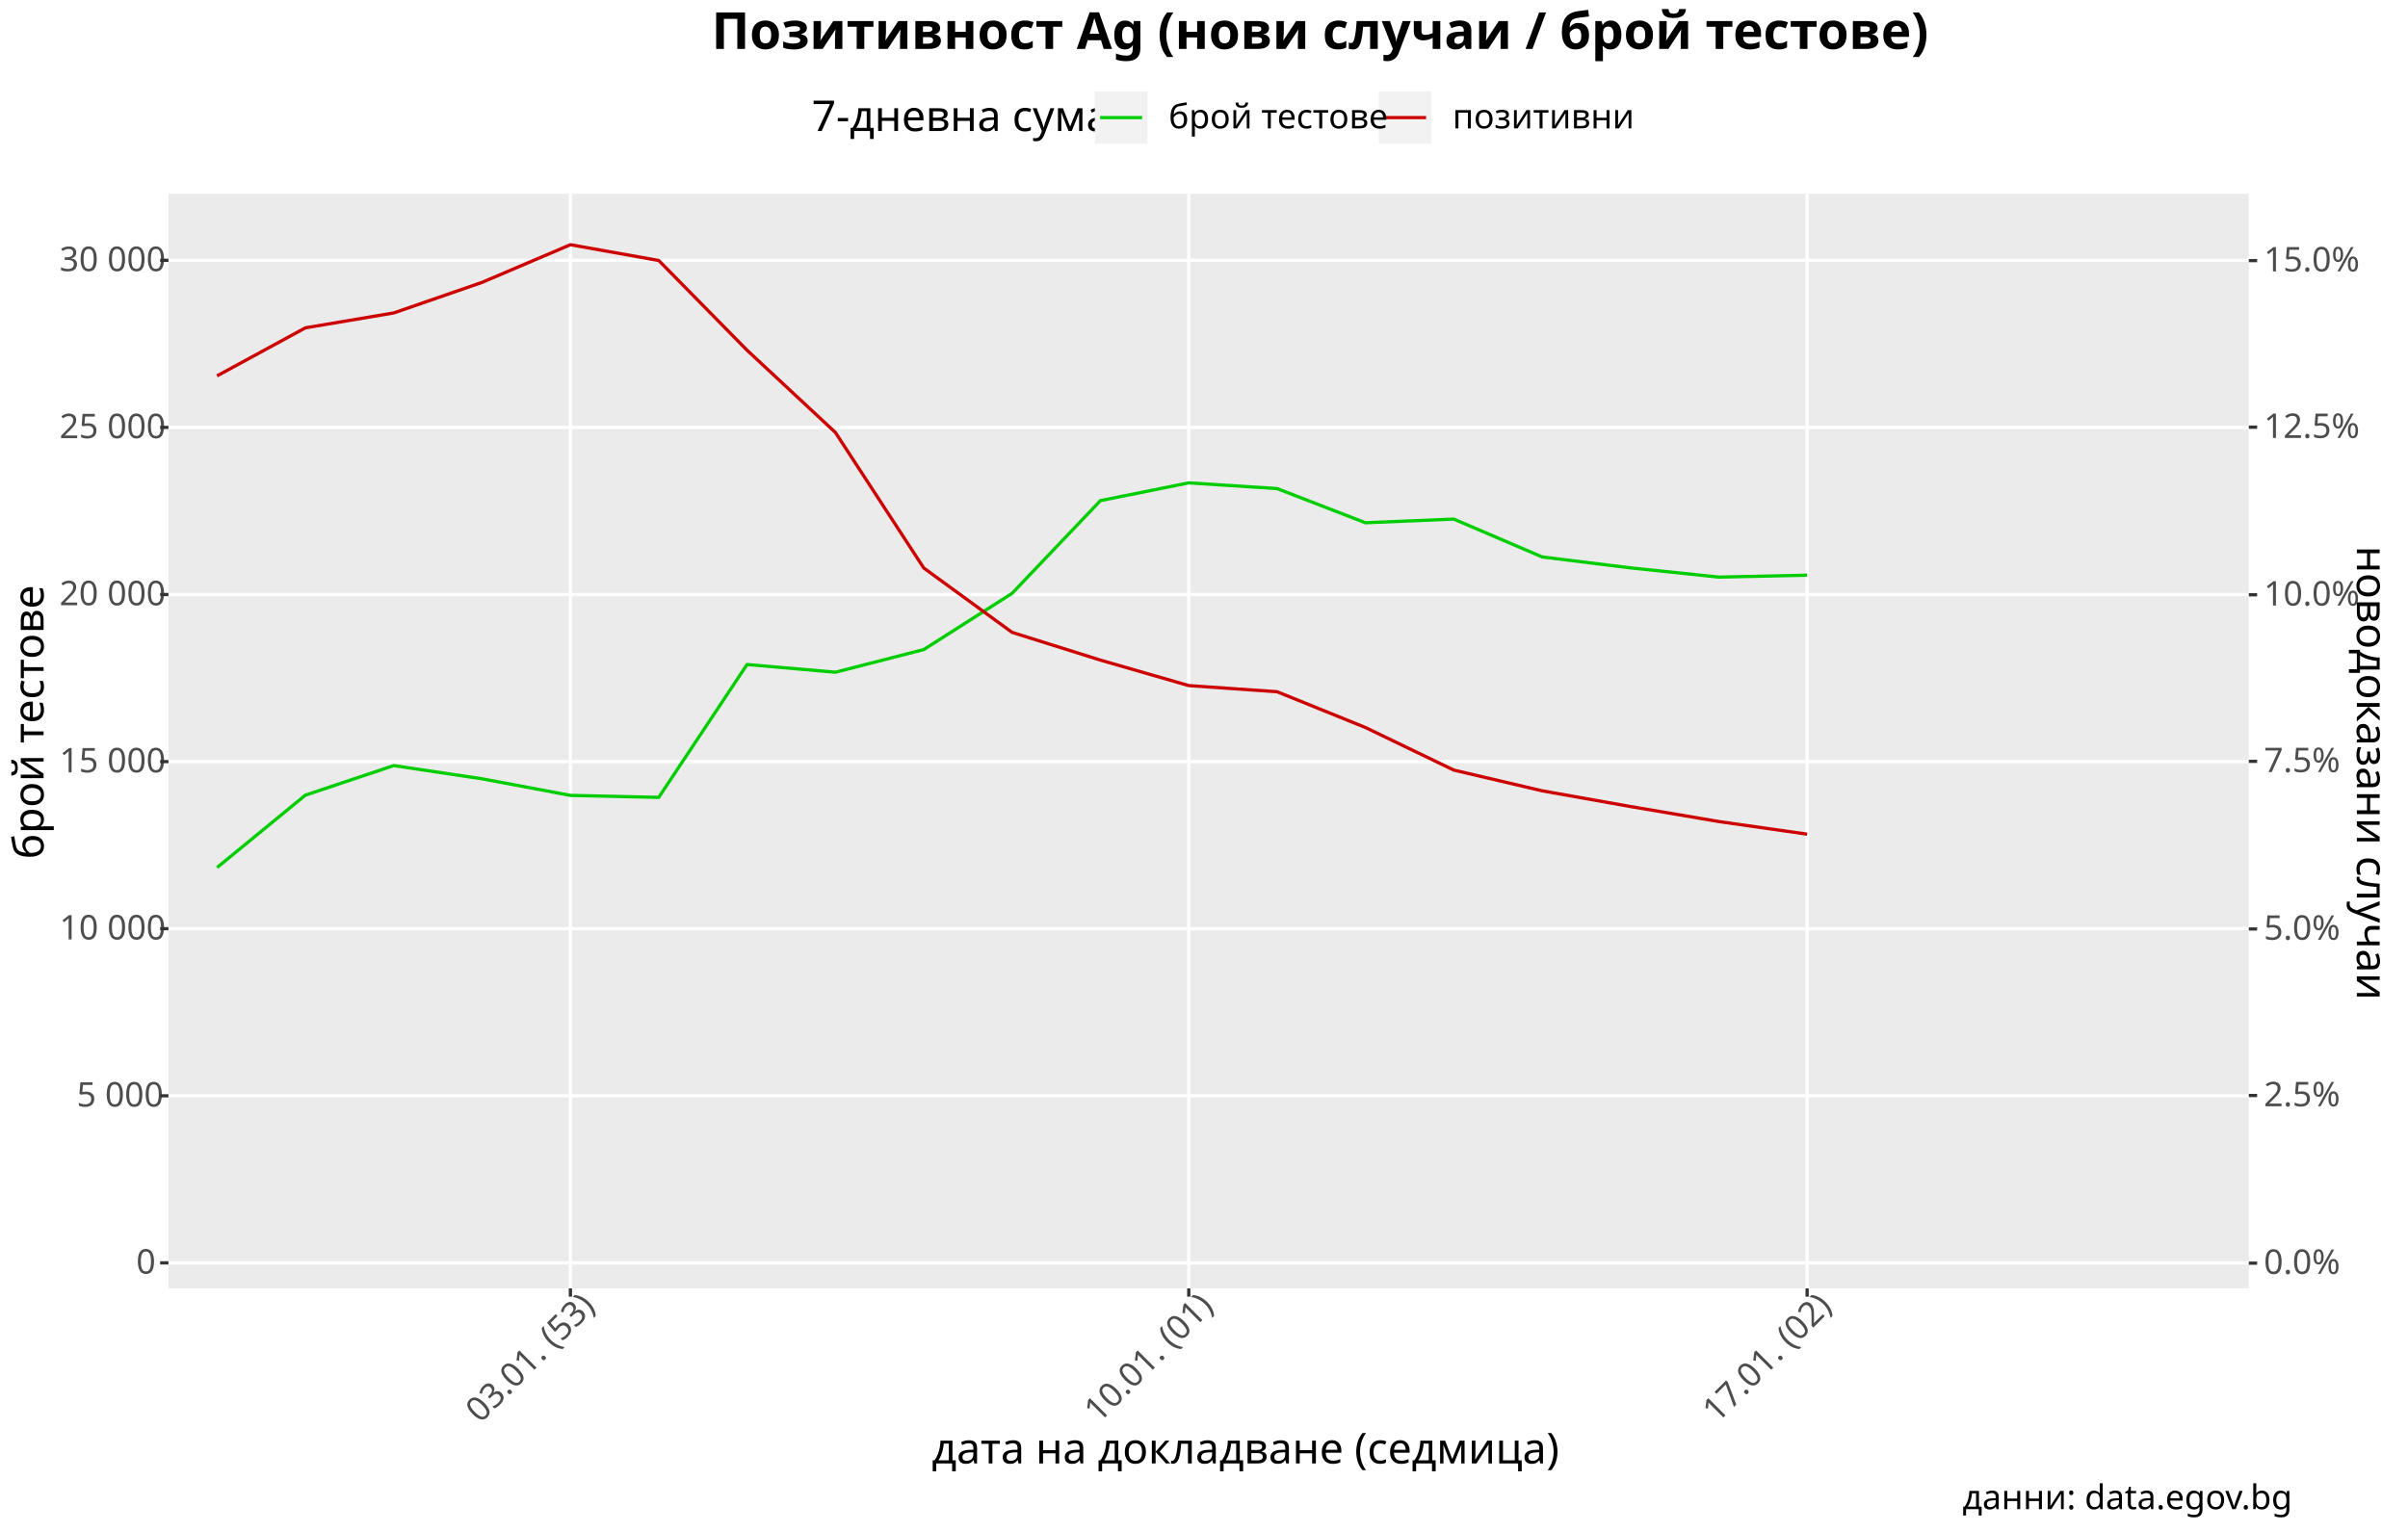
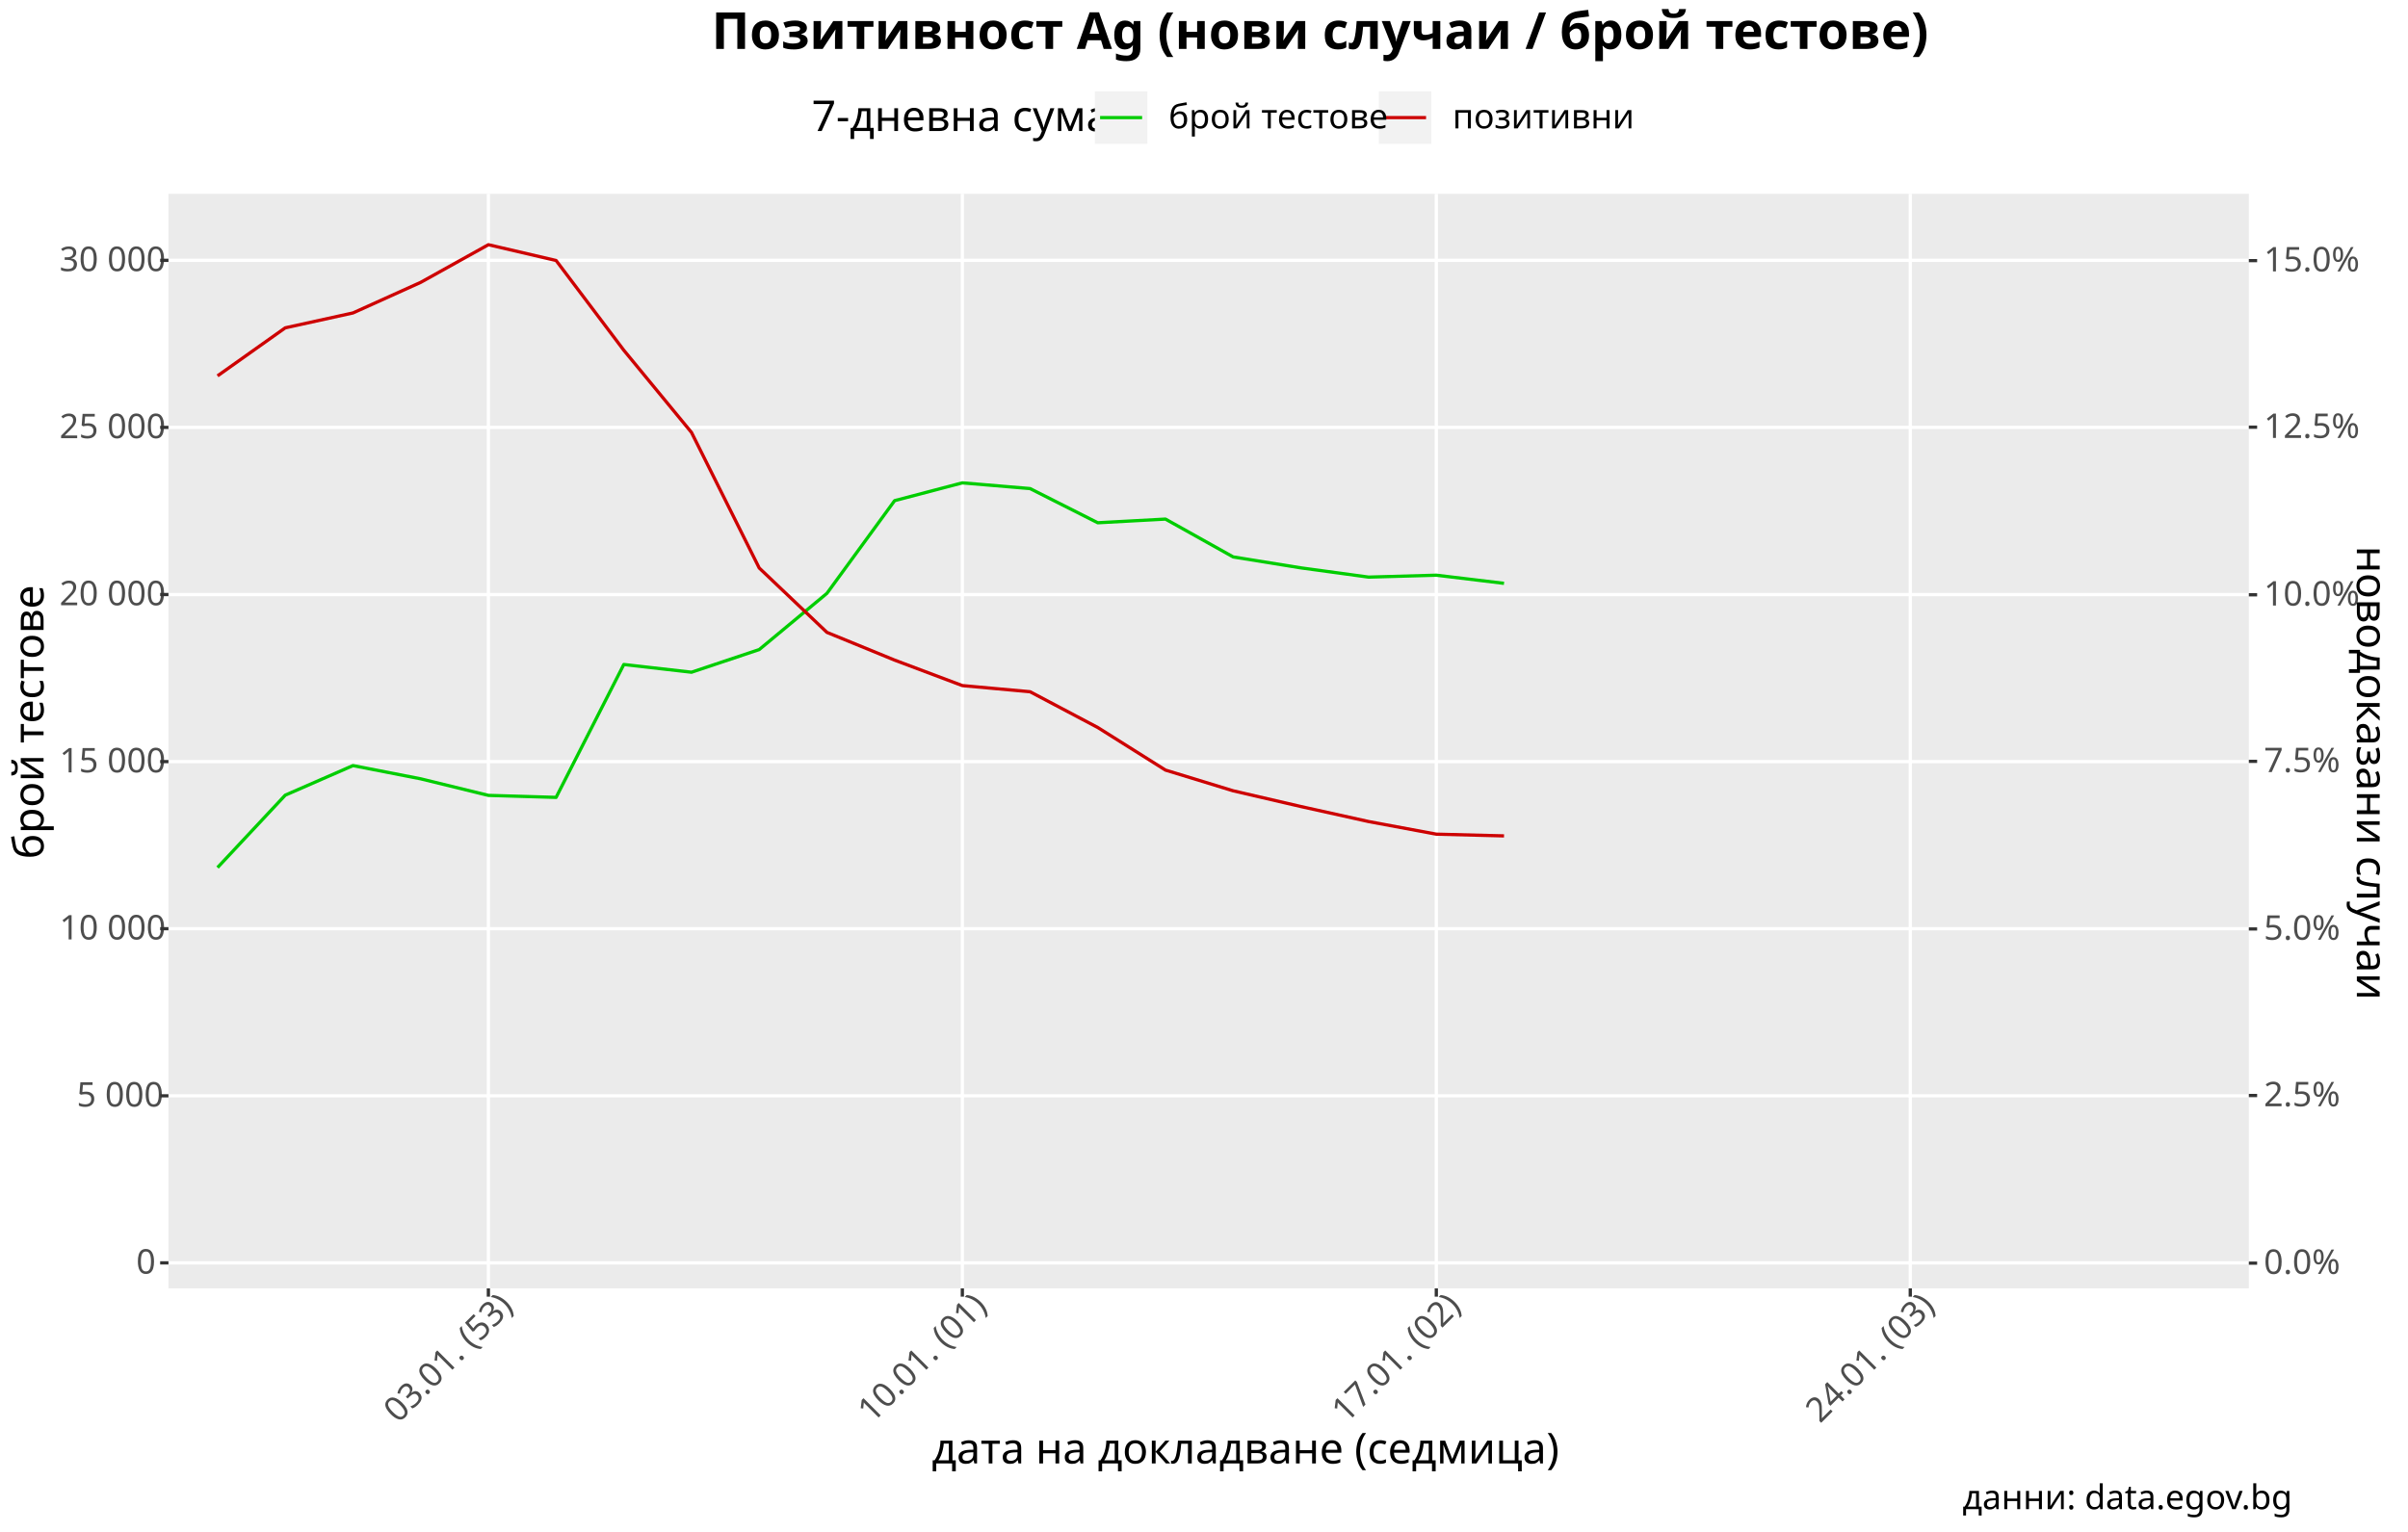
<svg xmlns="http://www.w3.org/2000/svg" viewBox="0 0 792.00 504.00">
  <defs>
    <style type="text/css">
    line, polyline, polygon, path, rect, circle {
      fill: none;
      stroke: #000000;
      stroke-linecap: round;
      stroke-linejoin: round;
      stroke-miterlimit: 10.00;
    }
  </style>
  </defs>
  <rect width="100%" height="100%" style="stroke: none; fill: #FFFFFF;" />
  <rect x="0.00" y="0.00" width="792.00" height="504.00" style="stroke-width: 1.07; stroke: #FFFFFF; fill: #FFFFFF;" />
  <defs>
    <clipPath id="cpNTUuNDF8NzM5LjY1fDQyMy44N3w2My43Nw==">
      <rect x="55.41" y="63.77" width="684.24" height="360.10" />
    </clipPath>
  </defs>
  <rect x="55.41" y="63.77" width="684.24" height="360.10" style="stroke-width: 1.07; stroke: none; fill: #EBEBEB;" clip-path="url(#cpNTUuNDF8NzM5LjY1fDQyMy44N3w2My43Nw==)" />
  <polyline points="55.41,415.49 739.65,415.49 " style="stroke-width: 1.07; stroke: #FFFFFF; stroke-linecap: butt;" clip-path="url(#cpNTUuNDF8NzM5LjY1fDQyMy44N3w2My43Nw==)" />
  <polyline points="55.41,360.52 739.65,360.52 " style="stroke-width: 1.07; stroke: #FFFFFF; stroke-linecap: butt;" clip-path="url(#cpNTUuNDF8NzM5LjY1fDQyMy44N3w2My43Nw==)" />
  <polyline points="55.41,305.54 739.65,305.54 " style="stroke-width: 1.07; stroke: #FFFFFF; stroke-linecap: butt;" clip-path="url(#cpNTUuNDF8NzM5LjY1fDQyMy44N3w2My43Nw==)" />
  <polyline points="55.41,250.57 739.65,250.57 " style="stroke-width: 1.07; stroke: #FFFFFF; stroke-linecap: butt;" clip-path="url(#cpNTUuNDF8NzM5LjY1fDQyMy44N3w2My43Nw==)" />
  <polyline points="55.41,195.60 739.65,195.60 " style="stroke-width: 1.07; stroke: #FFFFFF; stroke-linecap: butt;" clip-path="url(#cpNTUuNDF8NzM5LjY1fDQyMy44N3w2My43Nw==)" />
  <polyline points="55.41,140.62 739.65,140.62 " style="stroke-width: 1.07; stroke: #FFFFFF; stroke-linecap: butt;" clip-path="url(#cpNTUuNDF8NzM5LjY1fDQyMy44N3w2My43Nw==)" />
  <polyline points="55.41,85.65 739.65,85.65 " style="stroke-width: 1.07; stroke: #FFFFFF; stroke-linecap: butt;" clip-path="url(#cpNTUuNDF8NzM5LjY1fDQyMy44N3w2My43Nw==)" />
-   <polyline points="187.61,423.87 187.61,63.77 " style="stroke-width: 1.07; stroke: #FFFFFF; stroke-linecap: butt;" clip-path="url(#cpNTUuNDF8NzM5LjY1fDQyMy44N3w2My43Nw==)" />
-   <polyline points="390.99,423.87 390.99,63.77 " style="stroke-width: 1.07; stroke: #FFFFFF; stroke-linecap: butt;" clip-path="url(#cpNTUuNDF8NzM5LjY1fDQyMy44N3w2My43Nw==)" />
-   <polyline points="594.37,423.87 594.37,63.77 " style="stroke-width: 1.07; stroke: #FFFFFF; stroke-linecap: butt;" clip-path="url(#cpNTUuNDF8NzM5LjY1fDQyMy44N3w2My43Nw==)" />
-   <polyline points="71.39,285.42 100.44,261.61 129.50,251.88 158.55,256.23 187.61,261.68 216.66,262.34 245.71,218.62 274.77,221.16 303.82,213.71 332.88,195.21 361.93,164.71 390.99,158.86 420.04,160.74 449.10,171.99 478.15,170.78 507.21,183.23 536.26,186.83 565.32,189.87 594.37,189.24 " style="stroke-width: 1.07; stroke: #00CD00; stroke-linecap: butt;" clip-path="url(#cpNTUuNDF8NzM5LjY1fDQyMy44N3w2My43Nw==)" />
-   <polyline points="71.39,123.66 100.44,107.86 129.50,102.96 158.55,92.90 187.61,80.51 216.66,85.70 245.71,115.23 274.77,142.28 303.82,186.87 332.88,208.05 361.93,217.18 390.99,225.56 420.04,227.58 449.10,239.35 478.15,253.36 507.21,260.18 536.26,265.35 565.32,270.29 594.37,274.44 " style="stroke-width: 1.07; stroke: #CD0000; stroke-linecap: butt;" clip-path="url(#cpNTUuNDF8NzM5LjY1fDQyMy44N3w2My43Nw==)" />
+   <polyline points="160.63,423.87 160.63,63.77 " style="stroke-width: 1.07; stroke: #FFFFFF; stroke-linecap: butt;" clip-path="url(#cpNTUuNDF8NzM5LjY1fDQyMy44N3w2My43Nw==)" />
+   <polyline points="316.52,423.87 316.52,63.77 " style="stroke-width: 1.07; stroke: #FFFFFF; stroke-linecap: butt;" clip-path="url(#cpNTUuNDF8NzM5LjY1fDQyMy44N3w2My43Nw==)" />
+   <polyline points="472.41,423.87 472.41,63.77 " style="stroke-width: 1.07; stroke: #FFFFFF; stroke-linecap: butt;" clip-path="url(#cpNTUuNDF8NzM5LjY1fDQyMy44N3w2My43Nw==)" />
+   <polyline points="628.30,423.87 628.30,63.77 " style="stroke-width: 1.07; stroke: #FFFFFF; stroke-linecap: butt;" clip-path="url(#cpNTUuNDF8NzM5LjY1fDQyMy44N3w2My43Nw==)" />
+   <polyline points="71.55,285.42 93.82,261.61 116.09,251.88 138.36,256.23 160.63,261.68 182.90,262.34 205.17,218.62 227.44,221.16 249.71,213.71 271.98,195.21 294.25,164.71 316.52,158.86 338.79,160.74 361.06,171.99 383.33,170.78 405.60,183.23 427.87,186.83 450.14,189.87 472.41,189.24 494.68,191.92 " style="stroke-width: 1.07; stroke: #00CD00; stroke-linecap: butt;" clip-path="url(#cpNTUuNDF8NzM5LjY1fDQyMy44N3w2My43Nw==)" />
+   <polyline points="71.55,123.66 93.82,107.86 116.09,102.96 138.36,92.90 160.63,80.51 182.90,85.70 205.17,115.23 227.44,142.28 249.71,186.87 271.98,208.05 294.25,217.18 316.52,225.56 338.79,227.58 361.06,239.35 383.33,253.36 405.60,260.18 427.87,265.35 450.14,270.29 472.41,274.44 494.68,275.01 " style="stroke-width: 1.07; stroke: #CD0000; stroke-linecap: butt;" clip-path="url(#cpNTUuNDF8NzM5LjY1fDQyMy44N3w2My43Nw==)" />
  <defs>
    <clipPath id="cpMC4wMHw3OTIuMDB8NTA0LjAwfDAuMDA=">
      <rect x="0.00" y="0.00" width="792.00" height="504.00" />
    </clipPath>
  </defs>
  <g clip-path="url(#cpMC4wMHw3OTIuMDB8NTA0LjAwfDAuMDA=)">
    <text x="44.80" y="419.03" style="font-size: 11.20px; fill: #4D4D4D; font-family: Calibri;" textLength="5.68px" lengthAdjust="spacingAndGlyphs">0</text>
  </g>
  <g clip-path="url(#cpMC4wMHw3OTIuMDB8NTA0LjAwfDAuMDA=)">
    <text x="25.24" y="364.06" style="font-size: 11.20px; fill: #4D4D4D; font-family: Calibri;" textLength="25.24px" lengthAdjust="spacingAndGlyphs">5 000</text>
  </g>
  <g clip-path="url(#cpMC4wMHw3OTIuMDB8NTA0LjAwfDAuMDA=)">
    <text x="19.56" y="309.08" style="font-size: 11.20px; fill: #4D4D4D; font-family: Calibri;" textLength="30.91px" lengthAdjust="spacingAndGlyphs">10 000</text>
  </g>
  <g clip-path="url(#cpMC4wMHw3OTIuMDB8NTA0LjAwfDAuMDA=)">
    <text x="19.56" y="254.11" style="font-size: 11.20px; fill: #4D4D4D; font-family: Calibri;" textLength="30.91px" lengthAdjust="spacingAndGlyphs">15 000</text>
  </g>
  <g clip-path="url(#cpMC4wMHw3OTIuMDB8NTA0LjAwfDAuMDA=)">
    <text x="19.56" y="199.13" style="font-size: 11.20px; fill: #4D4D4D; font-family: Calibri;" textLength="30.91px" lengthAdjust="spacingAndGlyphs">20 000</text>
  </g>
  <g clip-path="url(#cpMC4wMHw3OTIuMDB8NTA0LjAwfDAuMDA=)">
    <text x="19.56" y="144.16" style="font-size: 11.20px; fill: #4D4D4D; font-family: Calibri;" textLength="30.91px" lengthAdjust="spacingAndGlyphs">25 000</text>
  </g>
  <g clip-path="url(#cpMC4wMHw3OTIuMDB8NTA0LjAwfDAuMDA=)">
    <text x="19.56" y="89.19" style="font-size: 11.20px; fill: #4D4D4D; font-family: Calibri;" textLength="30.91px" lengthAdjust="spacingAndGlyphs">30 000</text>
  </g>
  <polyline points="52.67,415.49 55.41,415.49 " style="stroke-width: 1.07; stroke: #333333; stroke-linecap: butt;" clip-path="url(#cpMC4wMHw3OTIuMDB8NTA0LjAwfDAuMDA=)" />
  <polyline points="52.67,360.52 55.41,360.52 " style="stroke-width: 1.07; stroke: #333333; stroke-linecap: butt;" clip-path="url(#cpMC4wMHw3OTIuMDB8NTA0LjAwfDAuMDA=)" />
  <polyline points="52.67,305.54 55.41,305.54 " style="stroke-width: 1.07; stroke: #333333; stroke-linecap: butt;" clip-path="url(#cpMC4wMHw3OTIuMDB8NTA0LjAwfDAuMDA=)" />
  <polyline points="52.67,250.57 55.41,250.57 " style="stroke-width: 1.07; stroke: #333333; stroke-linecap: butt;" clip-path="url(#cpMC4wMHw3OTIuMDB8NTA0LjAwfDAuMDA=)" />
  <polyline points="52.67,195.60 55.41,195.60 " style="stroke-width: 1.07; stroke: #333333; stroke-linecap: butt;" clip-path="url(#cpMC4wMHw3OTIuMDB8NTA0LjAwfDAuMDA=)" />
  <polyline points="52.67,140.62 55.41,140.62 " style="stroke-width: 1.07; stroke: #333333; stroke-linecap: butt;" clip-path="url(#cpMC4wMHw3OTIuMDB8NTA0LjAwfDAuMDA=)" />
  <polyline points="52.67,85.65 55.41,85.65 " style="stroke-width: 1.07; stroke: #333333; stroke-linecap: butt;" clip-path="url(#cpMC4wMHw3OTIuMDB8NTA0LjAwfDAuMDA=)" />
  <polyline points="739.65,415.58 742.38,415.58 " style="stroke-width: 1.07; stroke: #333333; stroke-linecap: butt;" clip-path="url(#cpMC4wMHw3OTIuMDB8NTA0LjAwfDAuMDA=)" />
  <polyline points="739.65,360.42 742.38,360.42 " style="stroke-width: 1.07; stroke: #333333; stroke-linecap: butt;" clip-path="url(#cpMC4wMHw3OTIuMDB8NTA0LjAwfDAuMDA=)" />
  <polyline points="739.65,305.63 742.38,305.63 " style="stroke-width: 1.07; stroke: #333333; stroke-linecap: butt;" clip-path="url(#cpMC4wMHw3OTIuMDB8NTA0LjAwfDAuMDA=)" />
  <polyline points="739.65,250.48 742.38,250.48 " style="stroke-width: 1.07; stroke: #333333; stroke-linecap: butt;" clip-path="url(#cpMC4wMHw3OTIuMDB8NTA0LjAwfDAuMDA=)" />
  <polyline points="739.65,195.69 742.38,195.69 " style="stroke-width: 1.07; stroke: #333333; stroke-linecap: butt;" clip-path="url(#cpMC4wMHw3OTIuMDB8NTA0LjAwfDAuMDA=)" />
  <polyline points="739.65,140.54 742.38,140.54 " style="stroke-width: 1.07; stroke: #333333; stroke-linecap: butt;" clip-path="url(#cpMC4wMHw3OTIuMDB8NTA0LjAwfDAuMDA=)" />
  <polyline points="739.65,85.75 742.38,85.75 " style="stroke-width: 1.07; stroke: #333333; stroke-linecap: butt;" clip-path="url(#cpMC4wMHw3OTIuMDB8NTA0LjAwfDAuMDA=)" />
  <g clip-path="url(#cpMC4wMHw3OTIuMDB8NTA0LjAwfDAuMDA=)">
    <text x="744.58" y="419.11" style="font-size: 11.20px; fill: #4D4D4D; font-family: Calibri;" textLength="22.19px" lengthAdjust="spacingAndGlyphs">0.0%</text>
  </g>
  <g clip-path="url(#cpMC4wMHw3OTIuMDB8NTA0LjAwfDAuMDA=)">
    <text x="744.58" y="363.96" style="font-size: 11.20px; fill: #4D4D4D; font-family: Calibri;" textLength="22.19px" lengthAdjust="spacingAndGlyphs">2.5%</text>
  </g>
  <g clip-path="url(#cpMC4wMHw3OTIuMDB8NTA0LjAwfDAuMDA=)">
    <text x="744.58" y="309.17" style="font-size: 11.20px; fill: #4D4D4D; font-family: Calibri;" textLength="22.19px" lengthAdjust="spacingAndGlyphs">5.0%</text>
  </g>
  <g clip-path="url(#cpMC4wMHw3OTIuMDB8NTA0LjAwfDAuMDA=)">
    <text x="744.58" y="254.02" style="font-size: 11.20px; fill: #4D4D4D; font-family: Calibri;" textLength="22.19px" lengthAdjust="spacingAndGlyphs">7.5%</text>
  </g>
  <g clip-path="url(#cpMC4wMHw3OTIuMDB8NTA0LjAwfDAuMDA=)">
    <text x="744.58" y="199.23" style="font-size: 11.20px; fill: #4D4D4D; font-family: Calibri;" textLength="27.86px" lengthAdjust="spacingAndGlyphs">10.0%</text>
  </g>
  <g clip-path="url(#cpMC4wMHw3OTIuMDB8NTA0LjAwfDAuMDA=)">
    <text x="744.58" y="144.08" style="font-size: 11.20px; fill: #4D4D4D; font-family: Calibri;" textLength="27.86px" lengthAdjust="spacingAndGlyphs">12.5%</text>
  </g>
  <g clip-path="url(#cpMC4wMHw3OTIuMDB8NTA0LjAwfDAuMDA=)">
    <text x="744.58" y="89.29" style="font-size: 11.20px; fill: #4D4D4D; font-family: Calibri;" textLength="27.86px" lengthAdjust="spacingAndGlyphs">15.0%</text>
  </g>
-   <polyline points="187.61,426.61 187.61,423.87 " style="stroke-width: 1.07; stroke: #333333; stroke-linecap: butt;" clip-path="url(#cpMC4wMHw3OTIuMDB8NTA0LjAwfDAuMDA=)" />
-   <polyline points="390.99,426.61 390.99,423.87 " style="stroke-width: 1.07; stroke: #333333; stroke-linecap: butt;" clip-path="url(#cpMC4wMHw3OTIuMDB8NTA0LjAwfDAuMDA=)" />
-   <polyline points="594.37,426.61 594.37,423.87 " style="stroke-width: 1.07; stroke: #333333; stroke-linecap: butt;" clip-path="url(#cpMC4wMHw3OTIuMDB8NTA0LjAwfDAuMDA=)" />
+   <polyline points="160.63,426.61 160.63,423.87 " style="stroke-width: 1.07; stroke: #333333; stroke-linecap: butt;" clip-path="url(#cpMC4wMHw3OTIuMDB8NTA0LjAwfDAuMDA=)" />
+   <polyline points="316.52,426.61 316.52,423.87 " style="stroke-width: 1.07; stroke: #333333; stroke-linecap: butt;" clip-path="url(#cpMC4wMHw3OTIuMDB8NTA0LjAwfDAuMDA=)" />
+   <polyline points="472.41,426.61 472.41,423.87 " style="stroke-width: 1.07; stroke: #333333; stroke-linecap: butt;" clip-path="url(#cpMC4wMHw3OTIuMDB8NTA0LjAwfDAuMDA=)" />
+   <polyline points="628.30,426.61 628.30,423.87 " style="stroke-width: 1.07; stroke: #333333; stroke-linecap: butt;" clip-path="url(#cpMC4wMHw3OTIuMDB8NTA0LjAwfDAuMDA=)" />
  <g clip-path="url(#cpMC4wMHw3OTIuMDB8NTA0LjAwfDAuMDA=)">
-     <text transform="translate(157.93,468.48) rotate(-45)" style="font-size: 11.20px; fill: #4D4D4D; font-family: Calibri;" textLength="49.04px" lengthAdjust="spacingAndGlyphs">03.01. (53)</text>
+     <text transform="translate(130.96,468.48) rotate(-45)" style="font-size: 11.20px; fill: #4D4D4D; font-family: Calibri;" textLength="49.04px" lengthAdjust="spacingAndGlyphs">03.01. (53)</text>
  </g>
  <g clip-path="url(#cpMC4wMHw3OTIuMDB8NTA0LjAwfDAuMDA=)">
-     <text transform="translate(361.32,468.48) rotate(-45)" style="font-size: 11.20px; fill: #4D4D4D; font-family: Calibri;" textLength="49.04px" lengthAdjust="spacingAndGlyphs">10.01. (01)</text>
+     <text transform="translate(286.85,468.48) rotate(-45)" style="font-size: 11.20px; fill: #4D4D4D; font-family: Calibri;" textLength="49.04px" lengthAdjust="spacingAndGlyphs">10.01. (01)</text>
  </g>
  <g clip-path="url(#cpMC4wMHw3OTIuMDB8NTA0LjAwfDAuMDA=)">
-     <text transform="translate(564.70,468.48) rotate(-45)" style="font-size: 11.20px; fill: #4D4D4D; font-family: Calibri;" textLength="49.04px" lengthAdjust="spacingAndGlyphs">17.01. (02)</text>
+     <text transform="translate(442.74,468.48) rotate(-45)" style="font-size: 11.20px; fill: #4D4D4D; font-family: Calibri;" textLength="49.04px" lengthAdjust="spacingAndGlyphs">17.01. (02)</text>
+   </g>
+   <g clip-path="url(#cpMC4wMHw3OTIuMDB8NTA0LjAwfDAuMDA=)">
+     <text transform="translate(598.62,468.48) rotate(-45)" style="font-size: 11.20px; fill: #4D4D4D; font-family: Calibri;" textLength="49.04px" lengthAdjust="spacingAndGlyphs">24.01. (03)</text>
  </g>
  <g clip-path="url(#cpMC4wMHw3OTIuMDB8NTA0LjAwfDAuMDA=)">
    <text x="306.50" y="481.47" style="font-size: 14.00px; font-family: Calibri;" textLength="182.06px" lengthAdjust="spacingAndGlyphs">дата на докладване (седмица)</text>
  </g>
  <g clip-path="url(#cpMC4wMHw3OTIuMDB8NTA0LjAwfDAuMDA=)">
    <text transform="translate(14.33,282.67) rotate(-90)" style="font-size: 14.00px; font-family: Calibri;" textLength="77.71px" lengthAdjust="spacingAndGlyphs">брой тестове</text>
  </g>
  <g clip-path="url(#cpMC4wMHw3OTIuMDB8NTA0LjAwfDAuMDA=)">
    <text transform="translate(775.18,179.60) rotate(90)" style="font-size: 14.00px; font-family: Calibri;" textLength="128.43px" lengthAdjust="spacingAndGlyphs">новодоказани случаи</text>
  </g>
  <rect x="261.50" y="24.57" width="272.05" height="28.24" style="stroke-width: 1.07; stroke: none; fill: #FFFFFF;" clip-path="url(#cpMC4wMHw3OTIuMDB8NTA0LjAwfDAuMDA=)" />
  <g clip-path="url(#cpMC4wMHw3OTIuMDB8NTA0LjAwfDAuMDA=)">
    <text x="266.98" y="43.11" style="font-size: 14.00px; font-family: Calibri;" textLength="86.14px" lengthAdjust="spacingAndGlyphs">7-дневна сума</text>
  </g>
  <rect x="360.10" y="30.05" width="17.28" height="17.28" style="stroke-width: 1.07; stroke: none; fill: #F2F2F2;" clip-path="url(#cpMC4wMHw3OTIuMDB8NTA0LjAwfDAuMDA=)" />
  <line x1="361.82" y1="38.69" x2="375.65" y2="38.69" style="stroke-width: 1.07; stroke: #00CD00; stroke-linecap: butt;" clip-path="url(#cpMC4wMHw3OTIuMDB8NTA0LjAwfDAuMDA=)" />
  <rect x="453.49" y="30.05" width="17.28" height="17.28" style="stroke-width: 1.07; stroke: none; fill: #F2F2F2;" clip-path="url(#cpMC4wMHw3OTIuMDB8NTA0LjAwfDAuMDA=)" />
  <line x1="455.22" y1="38.69" x2="469.04" y2="38.69" style="stroke-width: 1.07; stroke: #CD0000; stroke-linecap: butt;" clip-path="url(#cpMC4wMHw3OTIuMDB8NTA0LjAwfDAuMDA=)" />
  <g clip-path="url(#cpMC4wMHw3OTIuMDB8NTA0LjAwfDAuMDA=)">
    <text x="384.35" y="42.23" style="font-size: 11.20px; font-family: Calibri;" textLength="62.17px" lengthAdjust="spacingAndGlyphs">брой тестове</text>
  </g>
  <g clip-path="url(#cpMC4wMHw3OTIuMDB8NTA0LjAwfDAuMDA=)">
    <text x="477.75" y="42.23" style="font-size: 11.20px; font-family: Calibri;" textLength="50.32px" lengthAdjust="spacingAndGlyphs">позитивни</text>
  </g>
  <g clip-path="url(#cpMC4wMHw3OTIuMDB8NTA0LjAwfDAuMDA=)">
    <text x="234.04" y="16.09" style="font-size: 16.80px; font-weight: bold; font-family: Calibri;" textLength="326.98px" lengthAdjust="spacingAndGlyphs">Позитивност Ag (нови случаи / брой тестове)</text>
  </g>
  <g clip-path="url(#cpMC4wMHw3OTIuMDB8NTA0LjAwfDAuMDA=)">
    <text x="645.48" y="496.52" style="font-size: 11.20px; font-family: Calibri;" textLength="94.16px" lengthAdjust="spacingAndGlyphs">данни: data.egov.bg</text>
  </g>
</svg>
